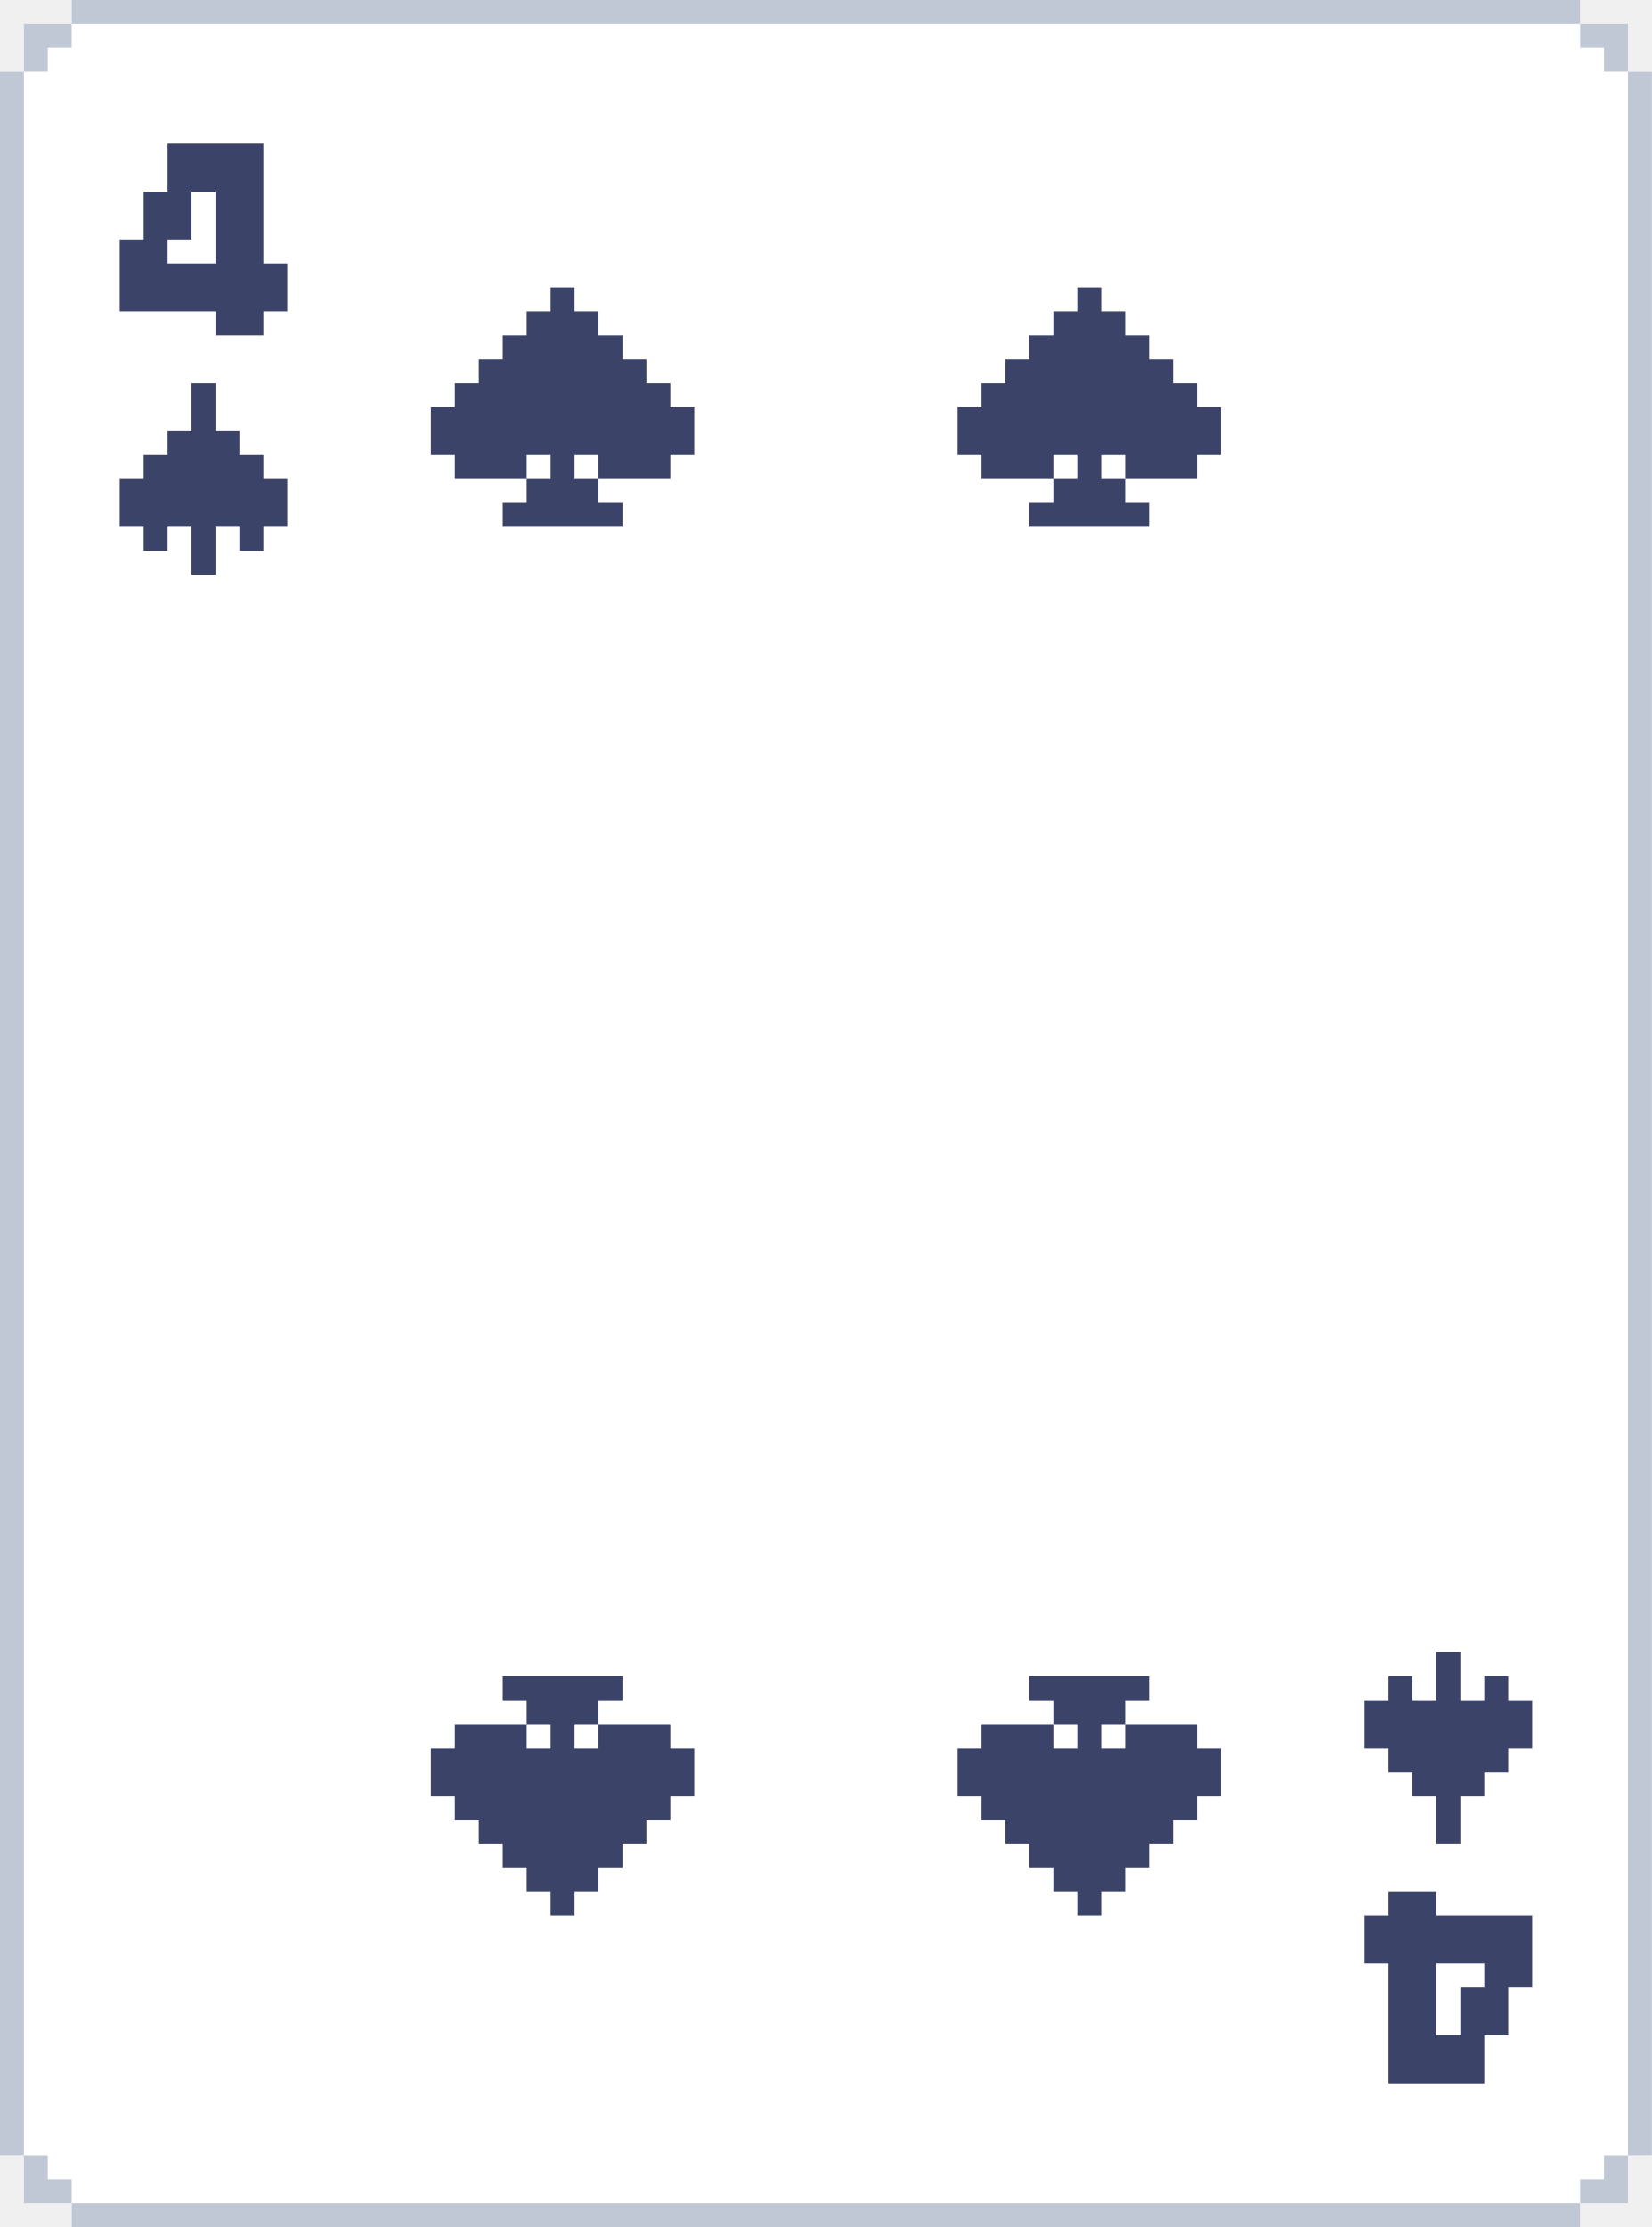
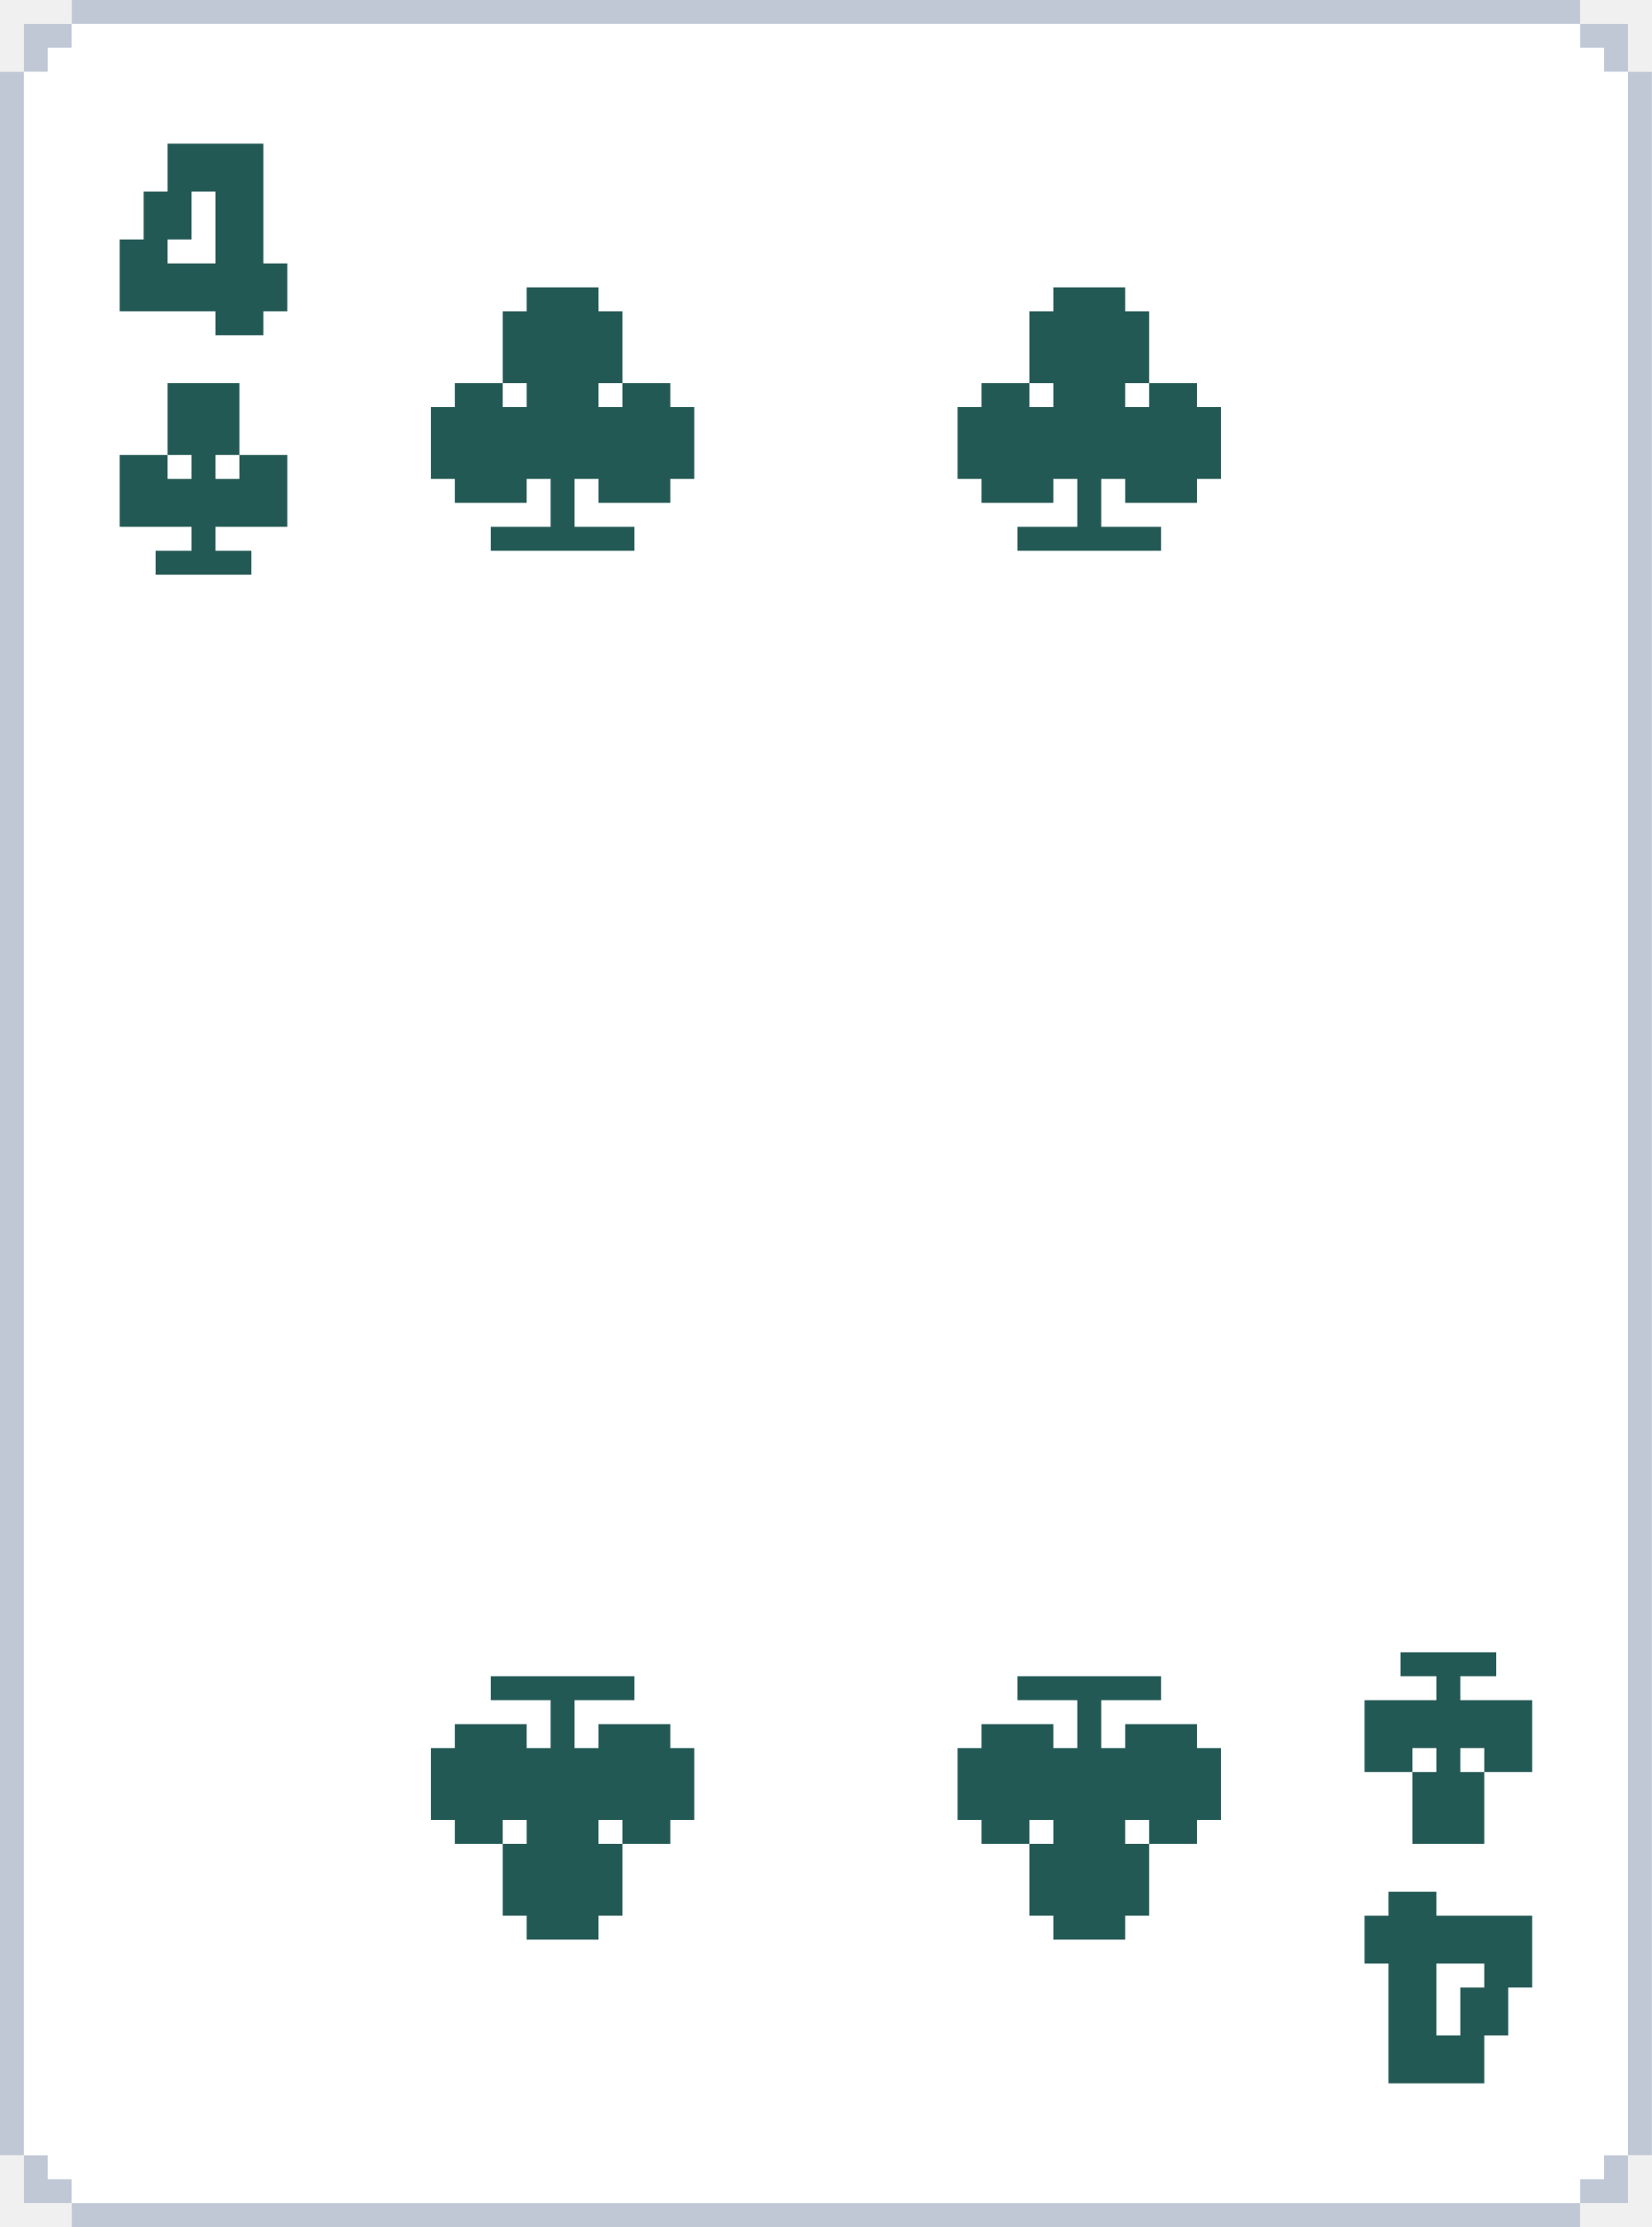
<svg xmlns="http://www.w3.org/2000/svg" width="69" height="93" viewBox="0 0 69 93" fill="none">
  <path d="M66 93H3V92H66V93ZM2 91H3V92H1V90H2V91ZM68 92H66V91H67V90H68V92ZM1 90H0V3H1V90ZM69 90H68V3H69V90ZM3 2H2V3H1V1H3V2ZM68 3H67V2H66V1H68V3ZM66 1H3V0H66V1Z" fill="#C0C8D6" />
  <path d="M1.5 3.5H2.5V2.5H3.5V1.5H65.5V2.5H66.5V3.5H67.5V89.5H66.5V90.5H65.5V91.5H3.5V90.5H2.5V89.5H1.5V3.5Z" fill="white" stroke="white" />
-   <path d="M11 11H12V13H11V14H9V13H5V10H6V8H7V6H11V11ZM8 10H7V11H9V8H8V10Z" fill="#3C4368" />
-   <path d="M24 13H25V14H26V15H27V16H28V17H29V19H28V20H25V19H24V20H25V21H26V22H21V21H22V20H23V19H22V20H19V19H18V17H19V16H20V15H21V14H22V13H23V12H24V13Z" fill="#3C4368" />
-   <path d="M46 13H47V14H48V15H49V16H50V17H51V19H50V20H47V19H46V20H47V21H48V22H43V21H44V20H45V19H44V20H41V19H40V17H41V16H42V15H43V14H44V13H45V12H46V13Z" fill="#3C4368" />
-   <path d="M23 79H22V78H21V77H20V76H19V75H18V73H19V72H22V73H23V72H22V71H21V70H26V71H25V72H24V73H25V72H28V73H29V75H28V76H27V77H26V78H25V79H24V80H23V79Z" fill="#3C4368" />
-   <path d="M45 79H44V78H43V77H42V76H41V75H40V73H41V72H44V73H45V72H44V71H43V70H48V71H47V72H46V73H47V72H50V73H51V75H50V76H49V77H48V78H47V79H46V80H45V79Z" fill="#3C4368" />
-   <path d="M58 82H57V80H58V79H60V80H64V83H63V85H62V87H58V82ZM61 83H62V82H60V85H61V83Z" fill="#3C4368" />
-   <path d="M9 18H10V19H11V20H12V22H11V23H10V22H9V24H8V22H7V23H6V22H5V20H6V19H7V18H8V16H9V18Z" fill="#3C4368" />
-   <path d="M60 75H59V74H58V73H57V71H58V70H59V71H60V69H61V71H62V70H63V71H64V73H63V74H62V75H61V77H60V75Z" fill="#3C4368" />
+   <path d="M11 11H12V13H11V14H9V13H5V10H6V8H7V6H11V11ZM8 10H7V11H9V8H8V10Z" fill="#235955" />
+   <path d="M25 13H26V16H25V17H26V16H28V17H29V20H28V21H25V20H24V22H26.5V23H20.5V22H23V20H22V21H19V20H18V17H19V16H21V17H22V16H21V13H22V12H25V13Z" fill="#235955" />
+   <path d="M47 13H48V16H47V17H48V16H50V17H51V20H50V21H47V20H46V22H48.5V23H42.5V22H45V20H44V21H41V20H40V17H41V16H43V17H44V16H43V13H44V12H47V13Z" fill="#235955" />
+   <path d="M22 80H21V77H22V76H21V77H19V76H18V73H19V72H22V73H23V71H20.5V70H26.5V71H24V73H25V72H28V73H29V76H28V77H26V76H25V77H26V80H25V81H22V80Z" fill="#235955" />
+   <path d="M44 80H43V77H44V76H43V77H41V76H40V73H41V72H44V73H45V71H42.5V70H48.5V71H46V73H47V72H50V73H51V76H50V77H48V76H47V77H48V80H47V81H44V80Z" fill="#235955" />
+   <path d="M58 82H57V80H58V79H60V80H64V83H63V85H62V87H58V82ZM61 83H62V82H60V85H61V83Z" fill="#235955" />
+   <path d="M10 19H9V20H10V19H12V22H9V23H10.5V24H6.5V23H8V22H5V19H7V20H8V19H7V16H10V19Z" fill="#235955" />
+   <path d="M59 74H60V73H59V74H57V71H60V70H58.5V69H62.5V70H61V71H64V74H62V73H61V74H62V77H59V74Z" fill="#235955" />
</svg>
